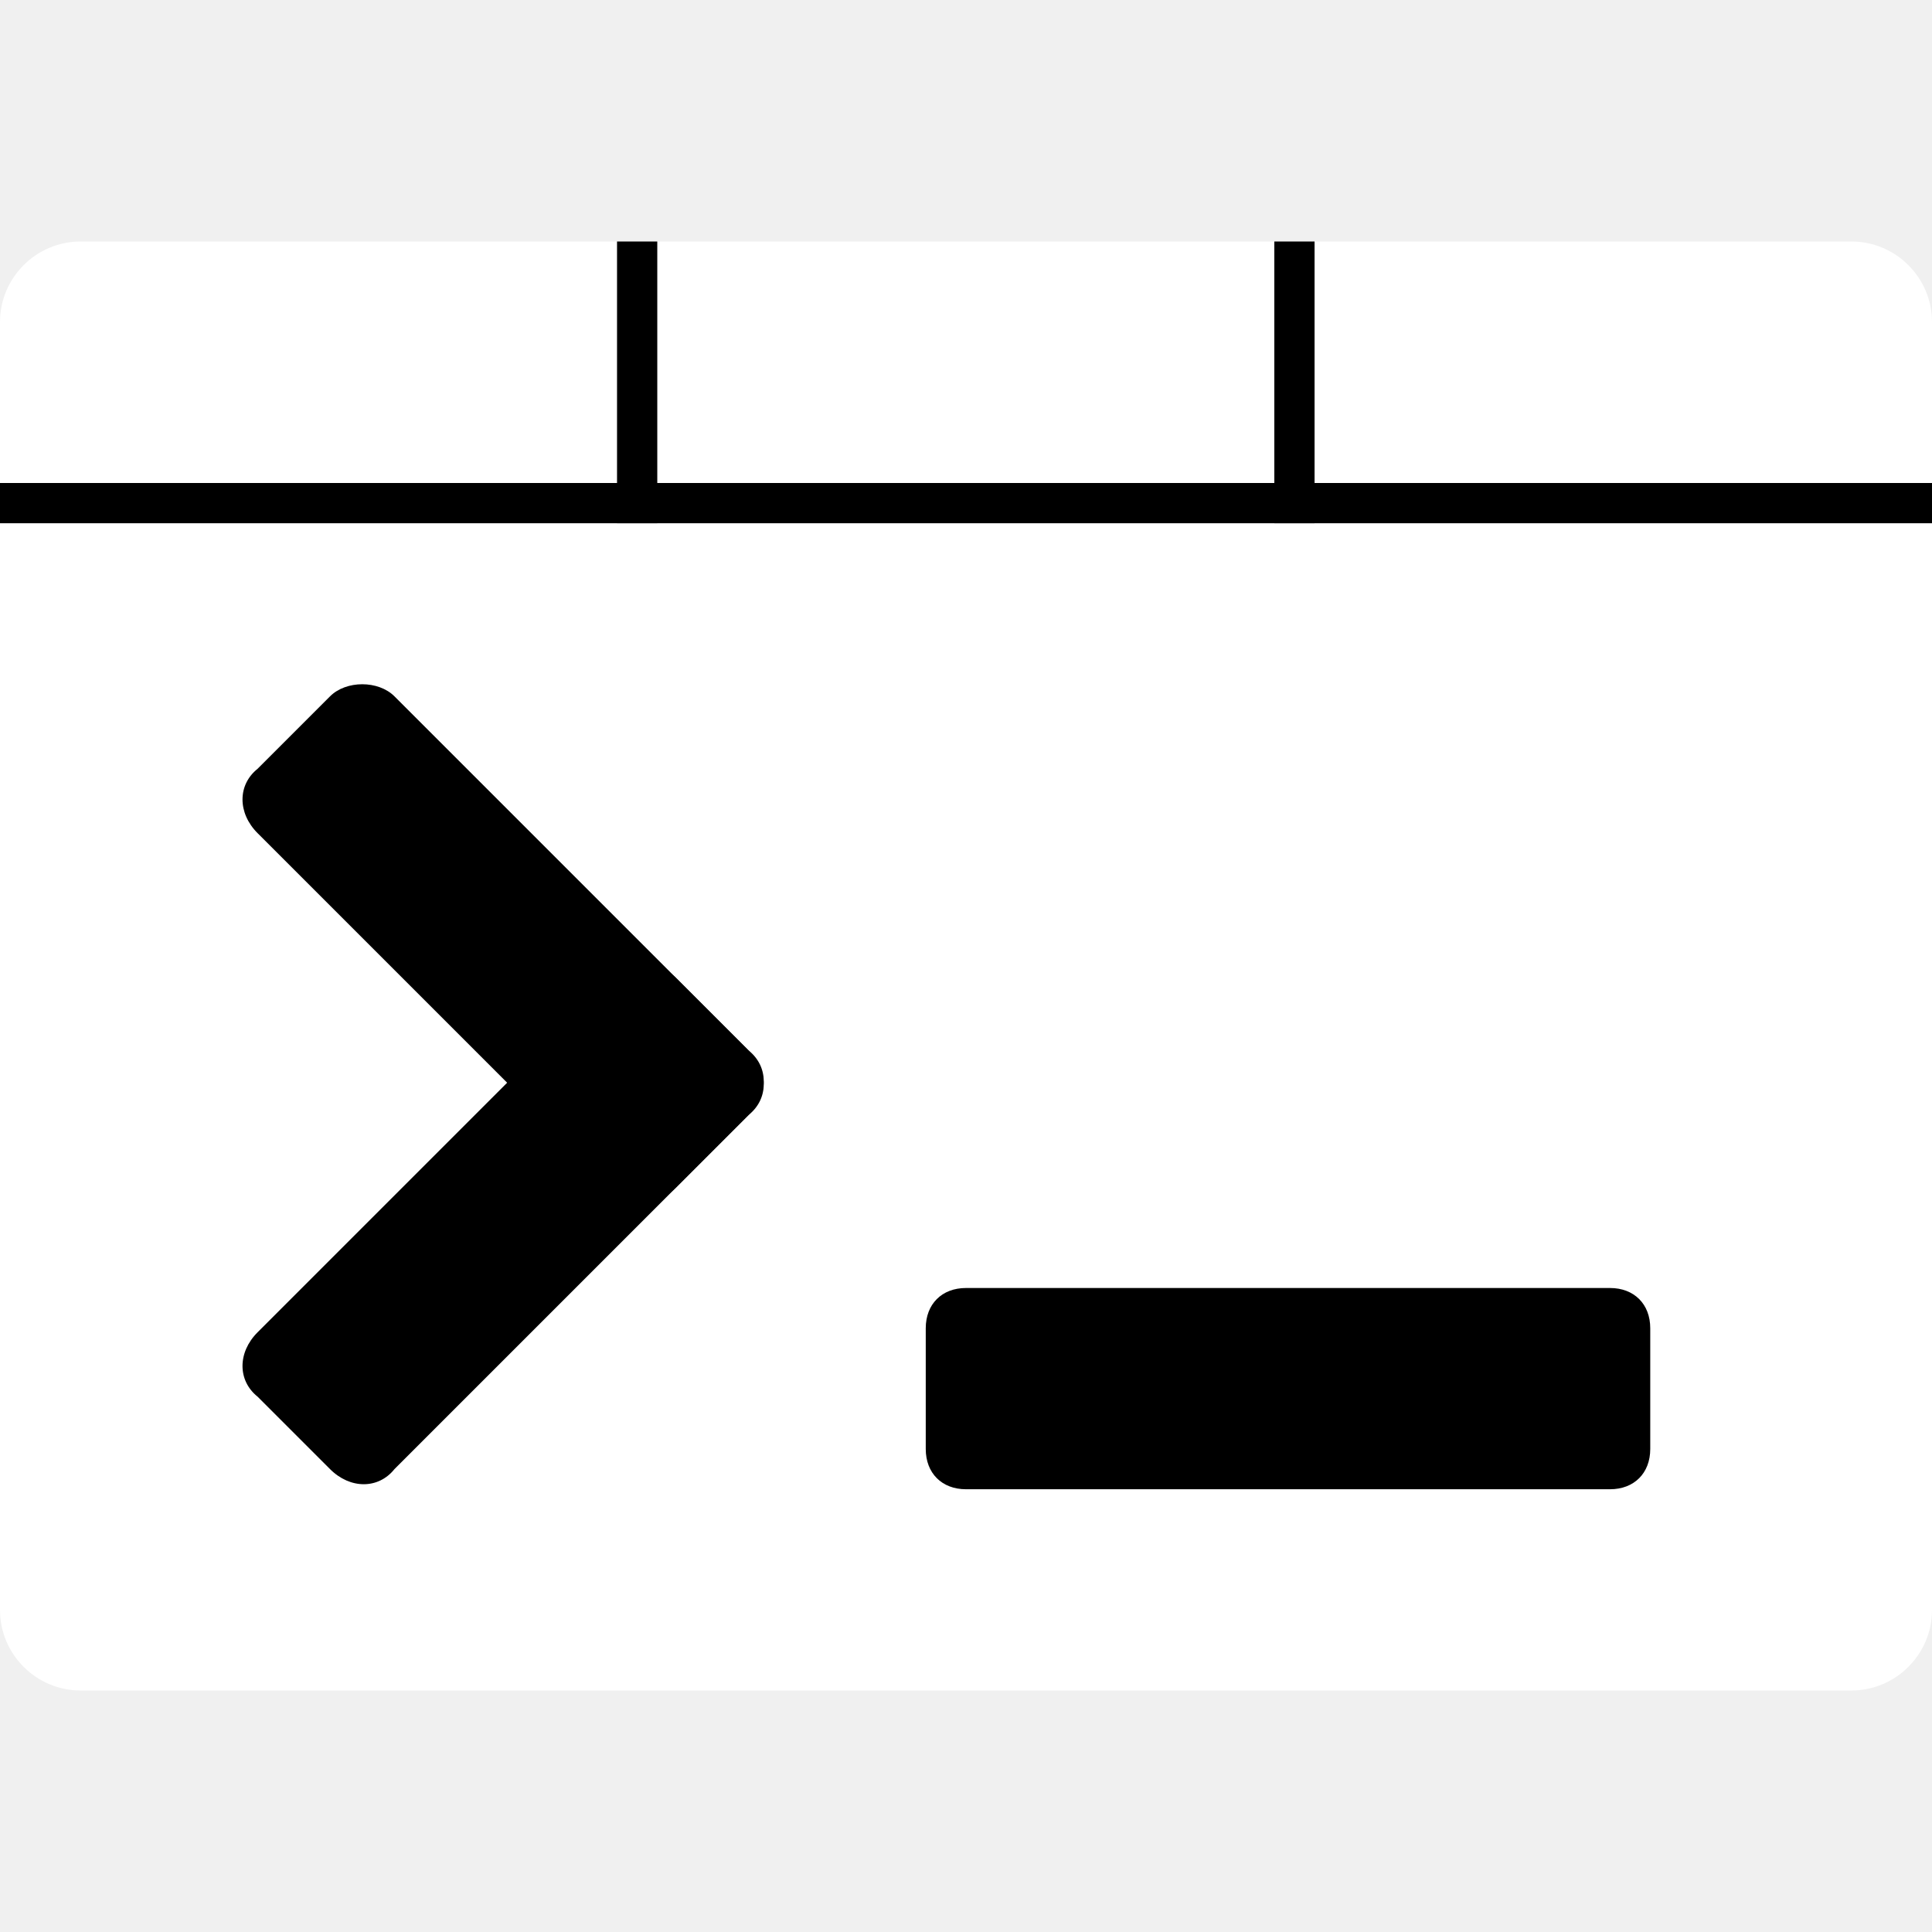
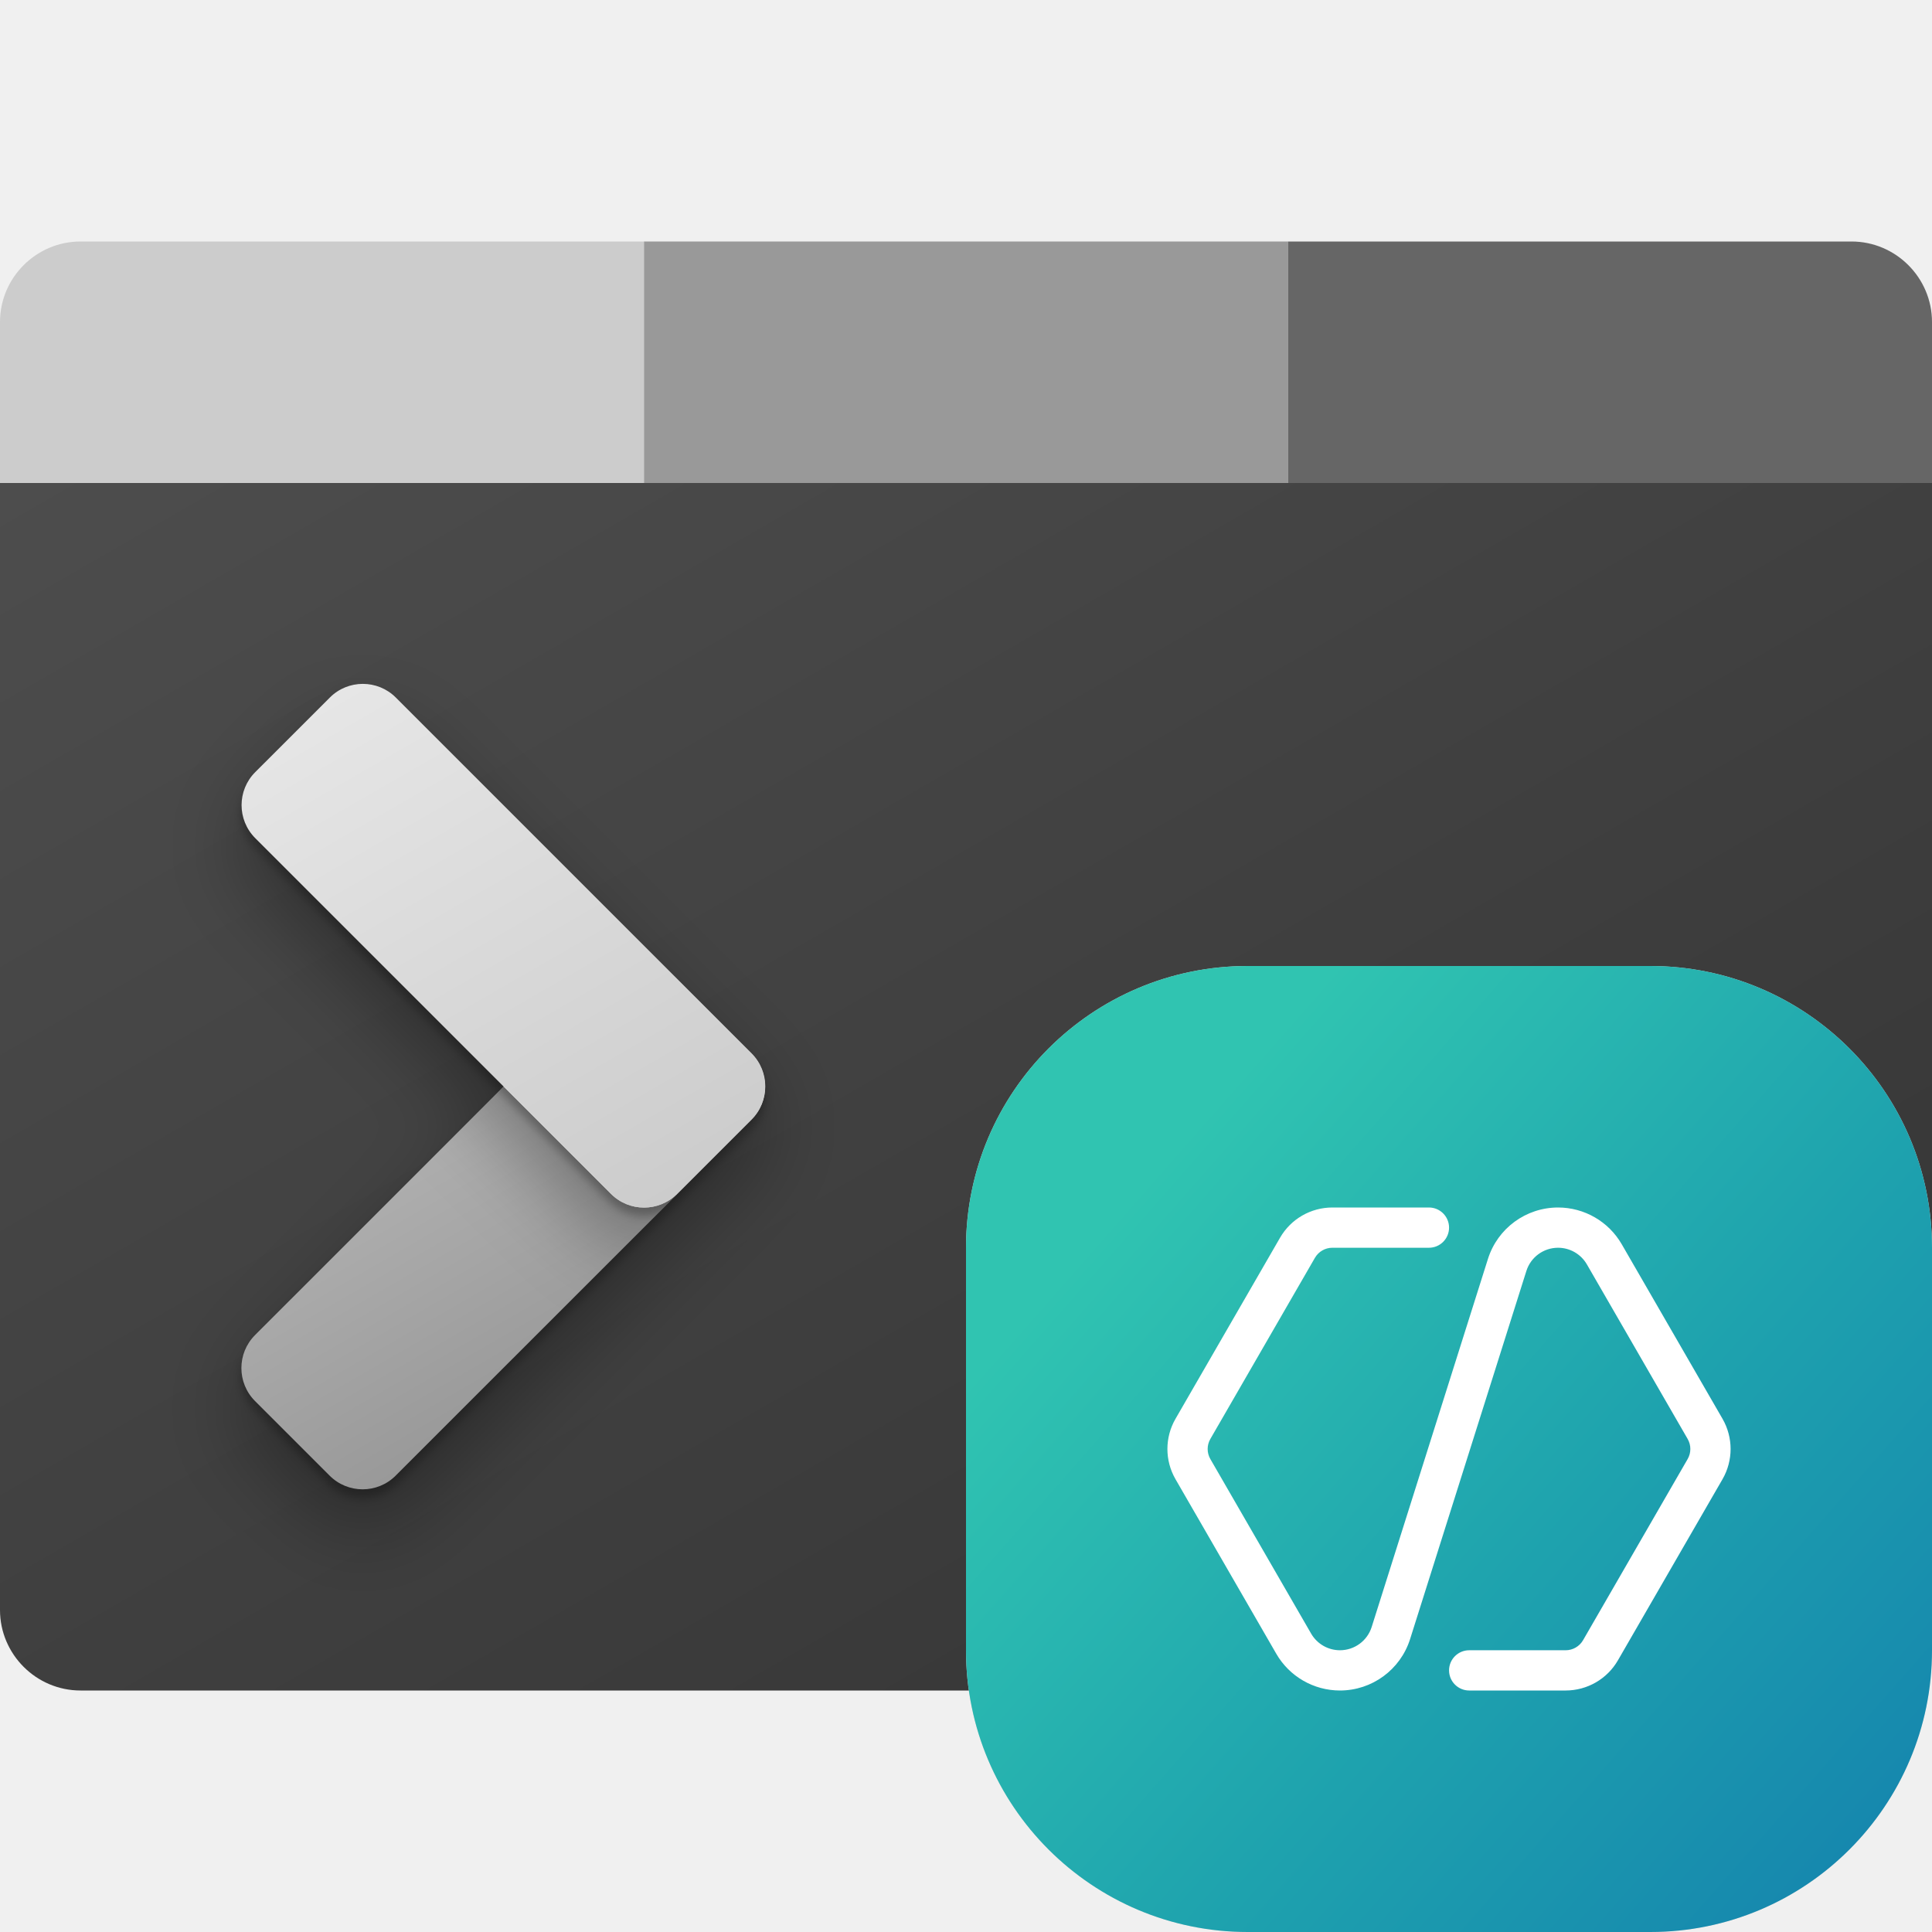
- <svg xmlns="http://www.w3.org/2000/svg" width="48" height="48" viewBox="0 0 48 48" fill="none">
+ <svg xmlns="http://www.w3.org/2000/svg" width="96" height="96" viewBox="0 0 96 96" fill="none">
+   <g clip-path="url(#clip0_4303_1230)">
+     <path d="M32 26L0 26V16C0 13.8 1.8 12 4 12L32 12V26Z" fill="#CCCCCC" />
+     <path d="M64 12H32V26H64V12Z" fill="#999999" />
+     <path d="M64 12H92C94.2 12 96 13.8 96 16V26H64V12Z" fill="#666666" />
+     <path d="M0 24H96V80C96 82.2 94.2 84 92 84H4C1.8 84 0 82.2 0 80V24Z" fill="url(#paint0_linear_4303_1230)" />
+     <g filter="url(#filter0_dd_4303_1230)">
+       <path d="M30.352 48.66L12.674 66.338C11.768 67.244 11.768 68.713 12.674 69.619L16.379 73.324C17.285 74.23 18.754 74.23 19.66 73.324L37.338 55.647C38.244 54.74 38.244 53.272 37.338 52.366L33.633 48.66C32.727 47.754 31.258 47.754 30.352 48.66Z" fill="url(#paint1_linear_4303_1230)" />
+       <mask id="mask0_4303_1230" style="mask-type:alpha" maskUnits="userSpaceOnUse" x="11" y="47" width="28" height="28">
+         <path d="M30.352 48.661L12.674 66.338C11.768 67.244 11.768 68.713 12.674 69.619L16.379 73.325C17.285 74.231 18.754 74.231 19.66 73.325L37.338 55.647C38.244 54.741 38.244 53.272 37.338 52.366L33.633 48.661C32.727 47.755 31.258 47.755 30.352 48.661Z" fill="url(#paint2_linear_4303_1230)" />
+       </mask>
+       <g mask="url(#mask0_4303_1230)">
+         <g filter="url(#filter1_dd_4303_1230)">
+           <path d="M16.389 34.661L12.683 38.366C11.777 39.272 11.777 40.741 12.683 41.647L30.361 59.325C31.267 60.231 32.736 60.231 33.642 59.325L37.347 55.62C38.253 54.714 38.253 53.245 37.347 52.339L19.669 34.661C18.763 33.755 17.294 33.755 16.389 34.661Z" fill="url(#paint3_linear_4303_1230)" />
+         </g>
+       </g>
+       <path d="M16.389 34.661L12.683 38.366C11.777 39.272 11.777 40.741 12.683 41.647L30.361 59.325C31.267 60.231 32.736 60.231 33.642 59.325L37.347 55.62C38.253 54.714 38.253 53.245 37.347 52.339L19.669 34.661C18.763 33.755 17.294 33.755 16.389 34.661Z" fill="url(#paint4_linear_4303_1230)" />
+     </g>
+     <path d="M48 62C48 54.268 54.268 48 62 48H82C89.732 48 96 54.268 96 62V82C96 89.732 89.732 96 82 96H62C54.268 96 48 89.732 48 82V62Z" fill="#D9D9D9" />
+     <path d="M48 62C48 54.268 54.268 48 62 48H82C89.732 48 96 54.268 96 62V82C96 89.732 89.732 96 82 96H62C54.268 96 48 89.732 48 82V62Z" fill="url(#paint5_linear_4303_1230)" />
+     <path d="M66.204 62C65.847 62 65.517 62.191 65.338 62.5L60.142 71.5C59.963 71.809 59.963 72.191 60.142 72.5L65.149 81.173C65.445 81.685 65.991 82 66.581 82C67.303 82 67.941 81.532 68.158 80.844L73.936 62.552C74.416 61.033 75.826 60 77.419 60C78.724 60 79.93 60.696 80.583 61.826L85.591 70.5C86.126 71.428 86.126 72.572 85.591 73.5L80.394 82.5C79.859 83.428 78.868 84 77.796 84H73.003C72.451 84 72.003 83.552 72.003 83C72.003 82.448 72.451 82 73.003 82H77.796C78.153 82 78.484 81.809 78.662 81.5L83.858 72.5C84.037 72.191 84.037 71.809 83.858 71.5L78.851 62.826C78.555 62.315 78.01 62 77.419 62C76.698 62 76.061 62.467 75.844 63.155L70.066 81.447C69.585 82.967 68.175 84 66.581 84C65.276 84 64.07 83.304 63.417 82.173L58.41 73.5C57.874 72.572 57.874 71.428 58.41 70.5L63.606 61.5C64.142 60.572 65.132 60 66.204 60H71.003C71.555 60 72.003 60.448 72.003 61C72.003 61.552 71.555 62 71.003 62H66.204Z" fill="white" />
+   </g>
  <defs>
-     <linearGradient id="foreground">
-       <stop stop-color="#000000" />
+     <filter id="filter0_dd_4303_1230" x="7.995" y="31.982" width="34.032" height="48.022" filterUnits="userSpaceOnUse" color-interpolation-filters="sRGB">
+       <feFlood flood-opacity="0" result="BackgroundImageFix" />
+       <feColorMatrix in="SourceAlpha" type="matrix" values="0 0 0 0 0 0 0 0 0 0 0 0 0 0 0 0 0 0 127 0" result="hardAlpha" />
+       <feOffset dy="2" />
+       <feGaussianBlur stdDeviation="2" />
+       <feColorMatrix type="matrix" values="0 0 0 0 0 0 0 0 0 0 0 0 0 0 0 0 0 0 0.32 0" />
+       <feBlend mode="normal" in2="BackgroundImageFix" result="effect1_dropShadow_4303_1230" />
+       <feColorMatrix in="SourceAlpha" type="matrix" values="0 0 0 0 0 0 0 0 0 0 0 0 0 0 0 0 0 0 127 0" result="hardAlpha" />
+       <feOffset dy="0.4" />
+       <feGaussianBlur stdDeviation="0.2" />
+       <feColorMatrix type="matrix" values="0 0 0 0 0 0 0 0 0 0 0 0 0 0 0 0 0 0 0.24 0" />
+       <feBlend mode="normal" in2="effect1_dropShadow_4303_1230" result="effect2_dropShadow_4303_1230" />
+       <feBlend mode="normal" in="SourceGraphic" in2="effect2_dropShadow_4303_1230" result="shape" />
+     </filter>
+     <filter id="filter1_dd_4303_1230" x="8.004" y="31.982" width="34.023" height="34.023" filterUnits="userSpaceOnUse" color-interpolation-filters="sRGB">
+       <feFlood flood-opacity="0" result="BackgroundImageFix" />
+       <feColorMatrix in="SourceAlpha" type="matrix" values="0 0 0 0 0 0 0 0 0 0 0 0 0 0 0 0 0 0 127 0" result="hardAlpha" />
+       <feOffset dy="2" />
+       <feGaussianBlur stdDeviation="2" />
+       <feColorMatrix type="matrix" values="0 0 0 0 0 0 0 0 0 0 0 0 0 0 0 0 0 0 0.32 0" />
+       <feBlend mode="normal" in2="BackgroundImageFix" result="effect1_dropShadow_4303_1230" />
+       <feColorMatrix in="SourceAlpha" type="matrix" values="0 0 0 0 0 0 0 0 0 0 0 0 0 0 0 0 0 0 127 0" result="hardAlpha" />
+       <feOffset dy="0.4" />
+       <feGaussianBlur stdDeviation="0.2" />
+       <feColorMatrix type="matrix" values="0 0 0 0 0 0 0 0 0 0 0 0 0 0 0 0 0 0 0.24 0" />
+       <feBlend mode="normal" in2="effect1_dropShadow_4303_1230" result="effect2_dropShadow_4303_1230" />
+       <feBlend mode="normal" in="SourceGraphic" in2="effect2_dropShadow_4303_1230" result="shape" />
+     </filter>
+     <linearGradient id="paint0_linear_4303_1230" x1="72.9" y1="95.66" x2="23.64" y2="10.34" gradientUnits="userSpaceOnUse">
+       <stop stop-color="#333333" />
+       <stop offset="1" stop-color="#4D4D4D" />
    </linearGradient>
-     <linearGradient id="background">
-       <stop stop-color="#ffffff" />
+     <linearGradient id="paint1_linear_4303_1230" x1="29.066" y1="67.997" x2="20.966" y2="53.977" gradientUnits="userSpaceOnUse">
+       <stop stop-color="#999999" />
+       <stop offset="1" stop-color="#B3B3B3" />
    </linearGradient>
+     <linearGradient id="paint2_linear_4303_1230" x1="29.066" y1="67.998" x2="20.966" y2="53.977" gradientUnits="userSpaceOnUse">
+       <stop stop-color="#999999" />
+       <stop offset="1" stop-color="#B3B3B3" />
+     </linearGradient>
+     <linearGradient id="paint3_linear_4303_1230" x1="32.551" y1="60.059" x2="17.491" y2="33.959" gradientUnits="userSpaceOnUse">
+       <stop stop-color="#CCCCCC" />
+       <stop offset="1" stop-color="#E6E6E6" />
+     </linearGradient>
+     <linearGradient id="paint4_linear_4303_1230" x1="32.551" y1="60.059" x2="17.491" y2="33.959" gradientUnits="userSpaceOnUse">
+       <stop stop-color="#CCCCCC" />
+       <stop offset="1" stop-color="#E6E6E6" />
+     </linearGradient>
+     <linearGradient id="paint5_linear_4303_1230" x1="60.964" y1="54" x2="101.53" y2="89.67" gradientUnits="userSpaceOnUse">
+       <stop stop-color="#30C4B1" />
+       <stop offset="0.5" stop-color="#1EA2AE" />
+       <stop offset="1" stop-color="#1481AE" />
+     </linearGradient>
+     <clipPath id="clip0_4303_1230">
+       <rect width="96" height="96" fill="white" />
+     </clipPath>
  </defs>
-   <path d="M2 6C0.9 6 0 6.9 0 8L0 12L0 13L0 40C0 41.1 0.9 42 2 42L46 42C47.1 42 48 41.1 48 40L48 13L48 12L48 8C48 6.9 47.1 6 46 6L32 6L16 6L2 6Z" fill="url(#background)" />
-   <rect y="12" x="0" height="1" width="48" fill="url(#foreground)" />
-   <rect y="6" x="15.33" height="7" width="1" fill="url(#foreground)" />
-   <rect y="6" x="31.66" height="7" width="1" fill="url(#foreground)" />
-   <path d="M15.2 24.3L6.4 33.1C5.9 33.6 5.9 34.3 6.4 34.7L8.2 36.5C8.7 37 9.4 37 9.8 36.5L18.6 27.7C19.1 27.2 19.1 26.5 18.6 26.1L16.8 24.3C16.4 23.9 15.6 23.9 15.2 24.3Z" fill="url(#foreground)" />
-   <path d="M9.8 17.3L18.6 26.1C19.1 26.6 19.1 27.3 18.6 27.7L16.8 29.5C16.3 30 15.6 30 15.2 29.5L6.4 20.7C5.9 20.2 5.9 19.5 6.4 19.1L8.2 17.3C8.6 16.9 9.4 16.9 9.8 17.3Z" fill="url(#foreground)" />
-   <path d="M40 32H24C23.4 32 23 32.4 23 33V36C23 36.6 23.4 37 24 37H40C40.6 37 41 36.6 41 36V33C41 32.4 40.6 32 40 32Z" fill="url(#foreground)" />
</svg>
